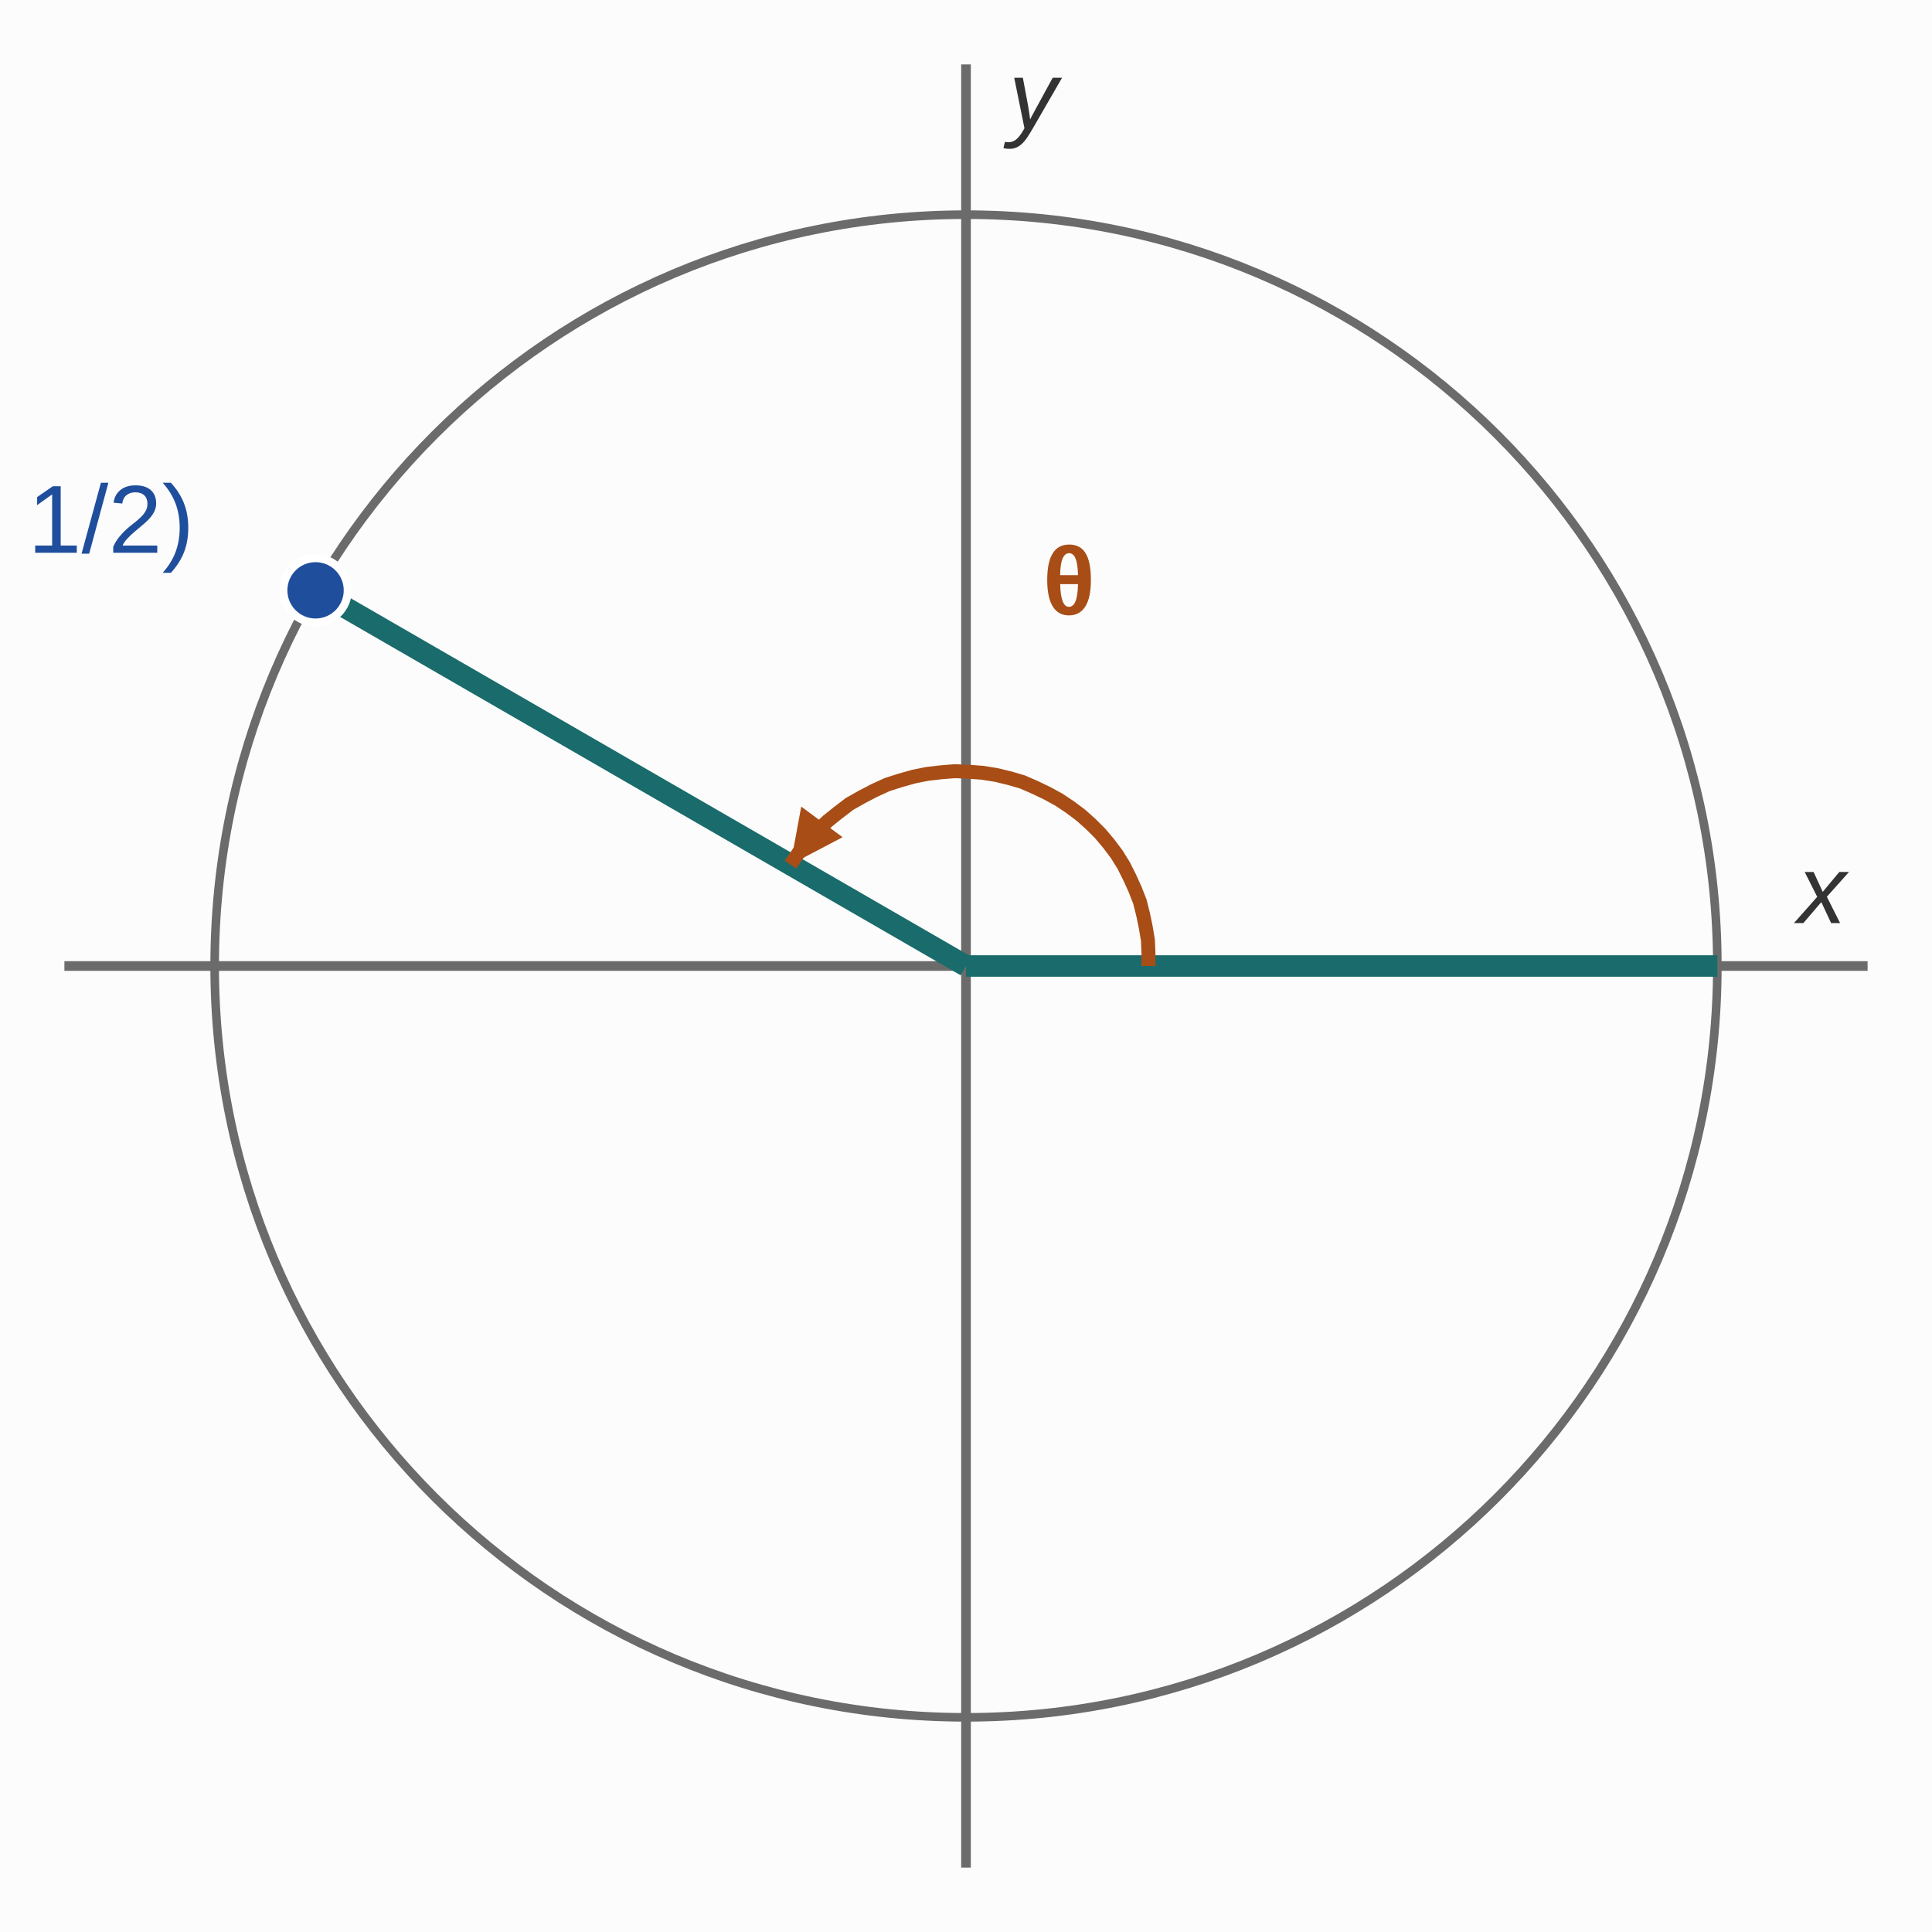
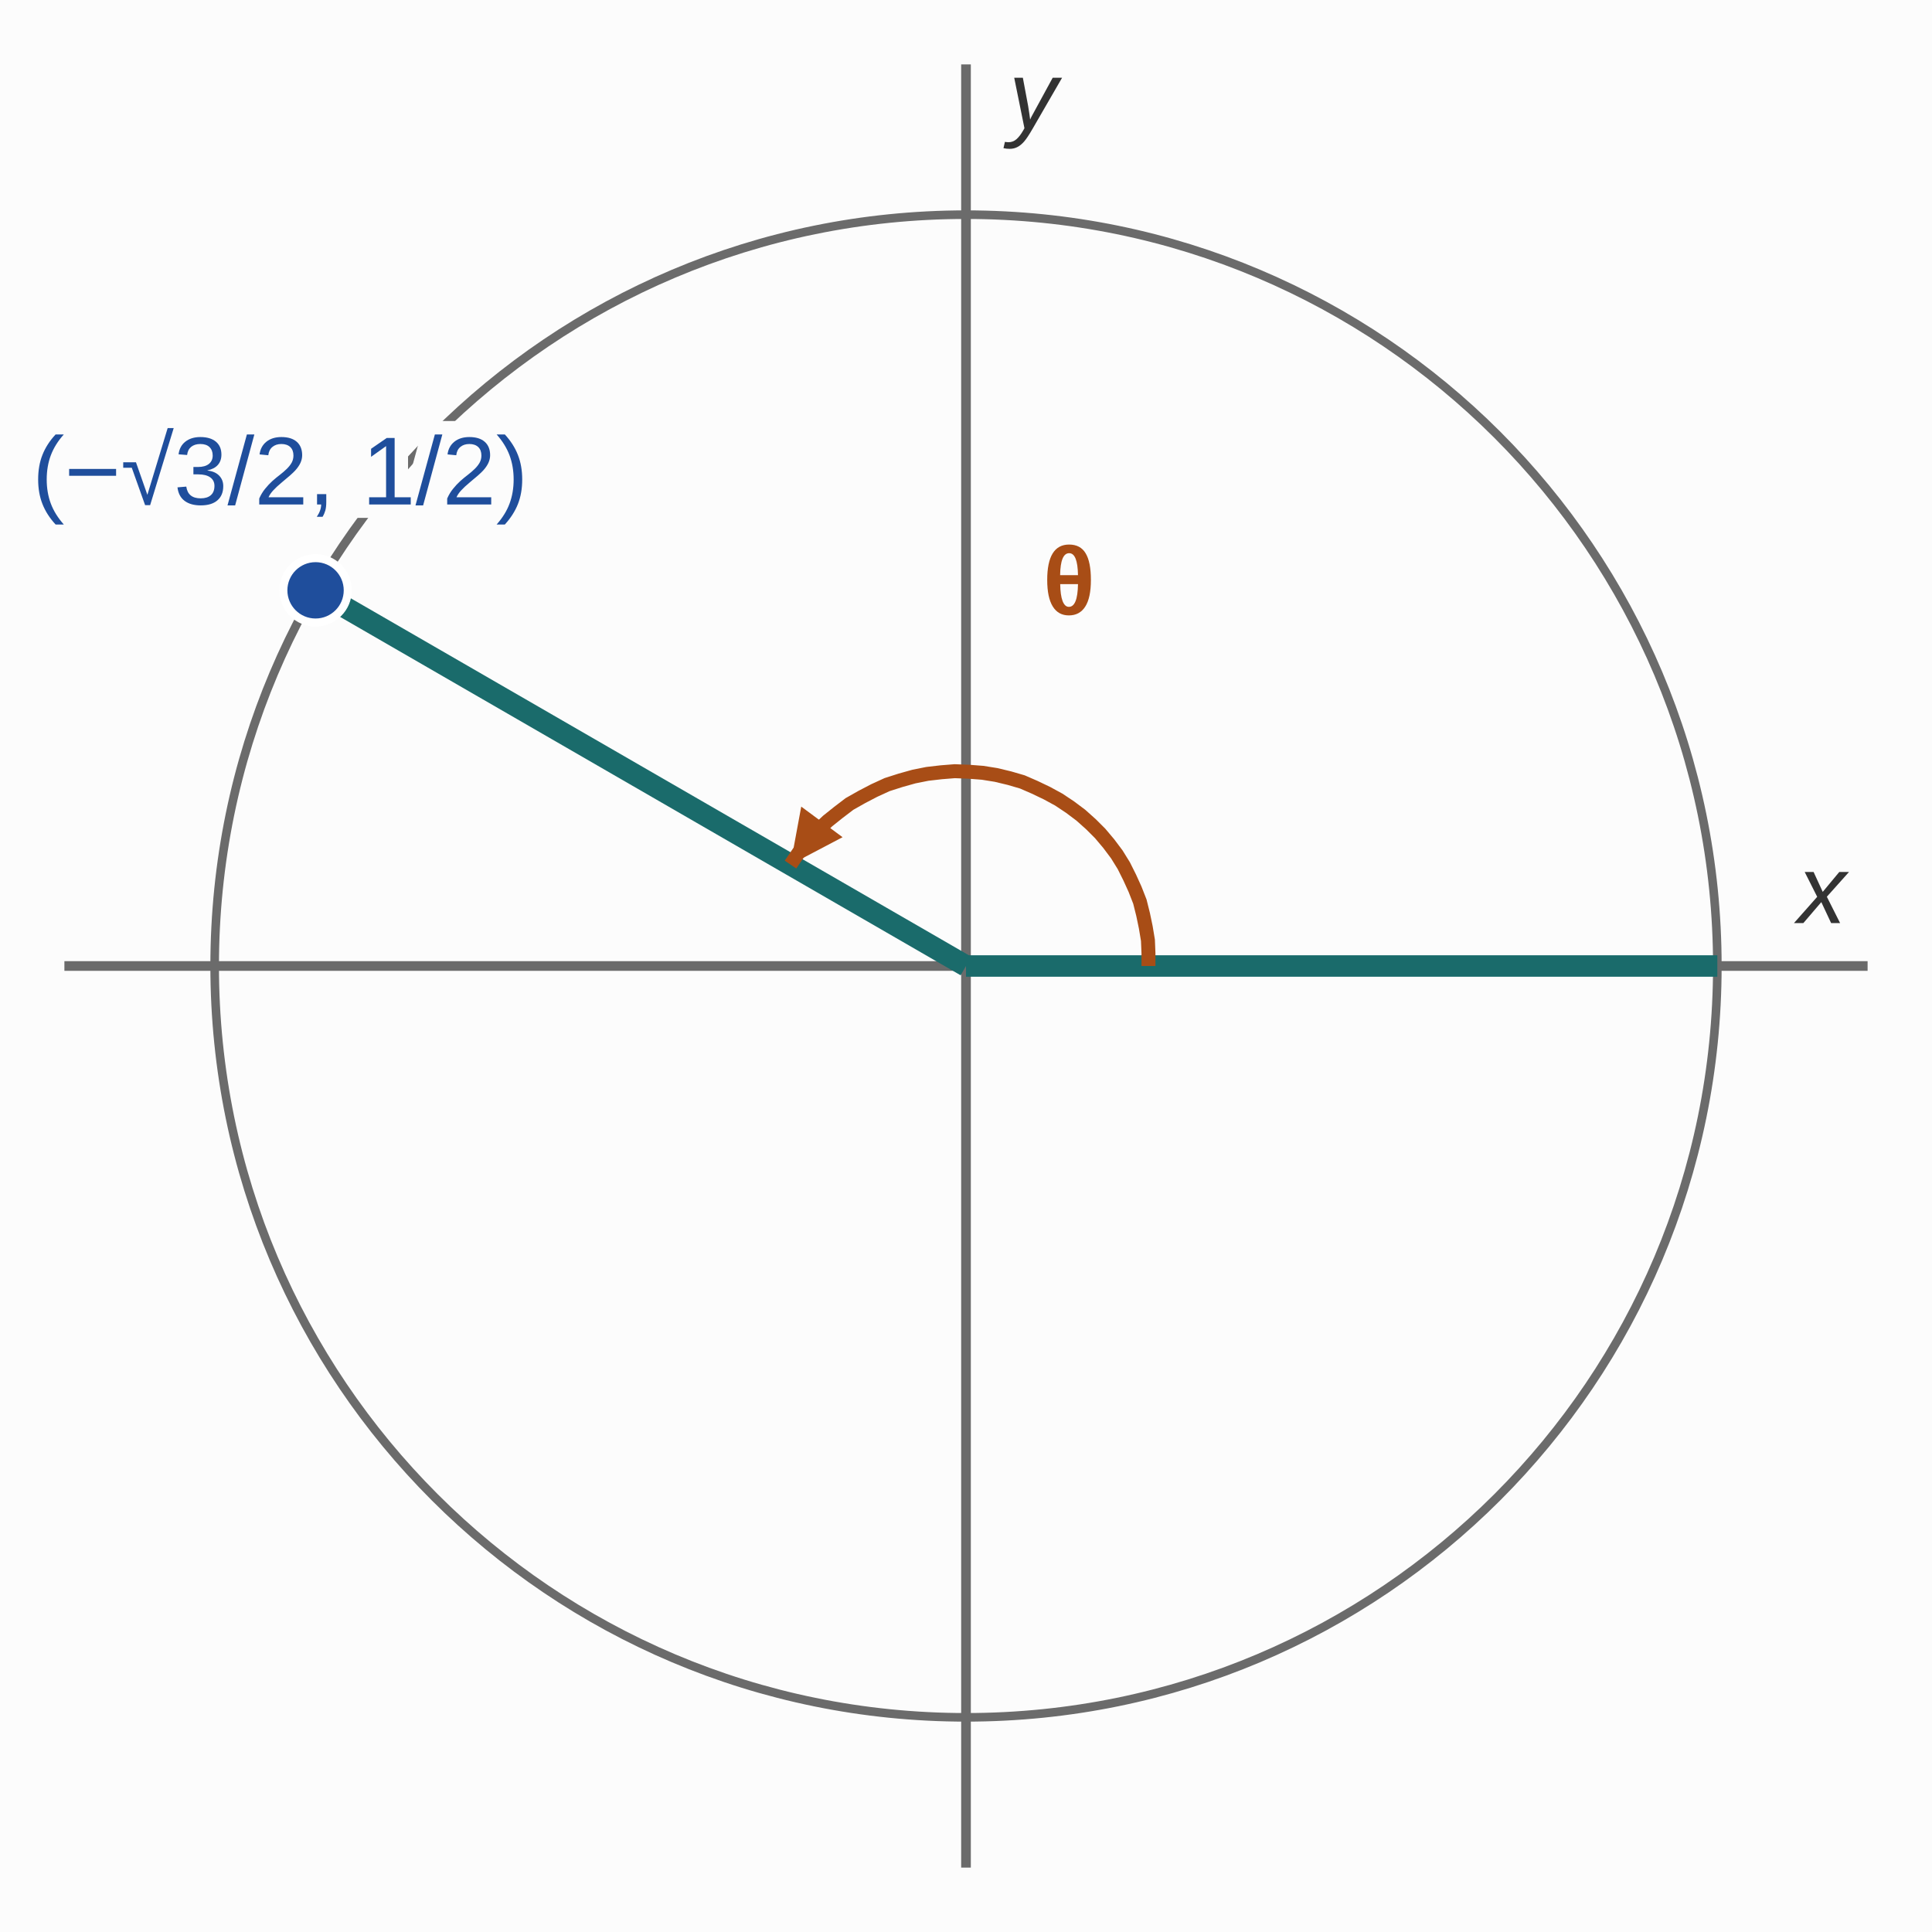
<svg viewBox="0 0 360 360" font-family="Arial, Helvetica, sans-serif" font-size="18">
  <rect x="0" y="0" width="360" height="360" fill="#fcfcfc" />
  <circle cx="180" cy="180" r="140" fill="none" stroke="#6b6b6b" stroke-width="1.6" />
  <g stroke="#6b6b6b" stroke-width="1.8">
    <line x1="12" y1="180" x2="348" y2="180" />
    <line x1="180" y1="12" x2="180" y2="348" />
  </g>
  <text x="344" y="172" text-anchor="end" fill="#333" font-style="italic">x</text>
  <text x="188" y="24" fill="#333" font-style="italic">y</text>
  <line x1="180" y1="180" x2="320.0" y2="180.0" stroke="#1a6b6b" stroke-width="4" />
  <line x1="180" y1="180" x2="58.8" y2="110.0" stroke="#1a6b6b" stroke-width="4" />
  <polyline points="214.0,180.0 214.0,177.6 213.9,175.2 213.5,172.8 213.0,170.4 212.4,168.0 211.5,165.7 210.5,163.5 209.4,161.3 208.1,159.2 206.6,157.2 205.0,155.3 203.3,153.6 201.4,151.9 199.4,150.4 197.3,149.0 195.1,147.8 192.8,146.7 190.5,145.7 188.1,145.0 185.6,144.4 183.1,144.0 180.5,143.8 177.9,143.7 175.4,143.9 172.8,144.2 170.3,144.7 167.8,145.4 165.3,146.2 162.9,147.3 160.6,148.5 158.3,149.8 156.2,151.4 154.2,153.0 152.2,154.9 150.5,156.8 148.8,158.9 147.3,161.1" fill="none" stroke="#a84d16" stroke-width="2.6" />
  <polygon points="147.3,161.1 149.3,150.3 157.0,156.0" fill="#a84d16" />
  <text x="199.2" y="114.5" text-anchor="middle" fill="#a84d16" font-weight="bold">θ</text>
  <circle cx="58.8" cy="110.0" r="6" fill="#1f4e9c" stroke="#fff" stroke-width="1.5" />
-   <text x="36.2" y="103.0" text-anchor="end" fill="#1f4e9c">(−√3/2, 1/2)</text>
+   <text x="6.0" y="94.0" text-anchor="start" fill="#1f4e9c" stroke="#fcfcfc" stroke-width="5" paint-order="stroke">(−√3/2, 1/2)</text>
</svg>
